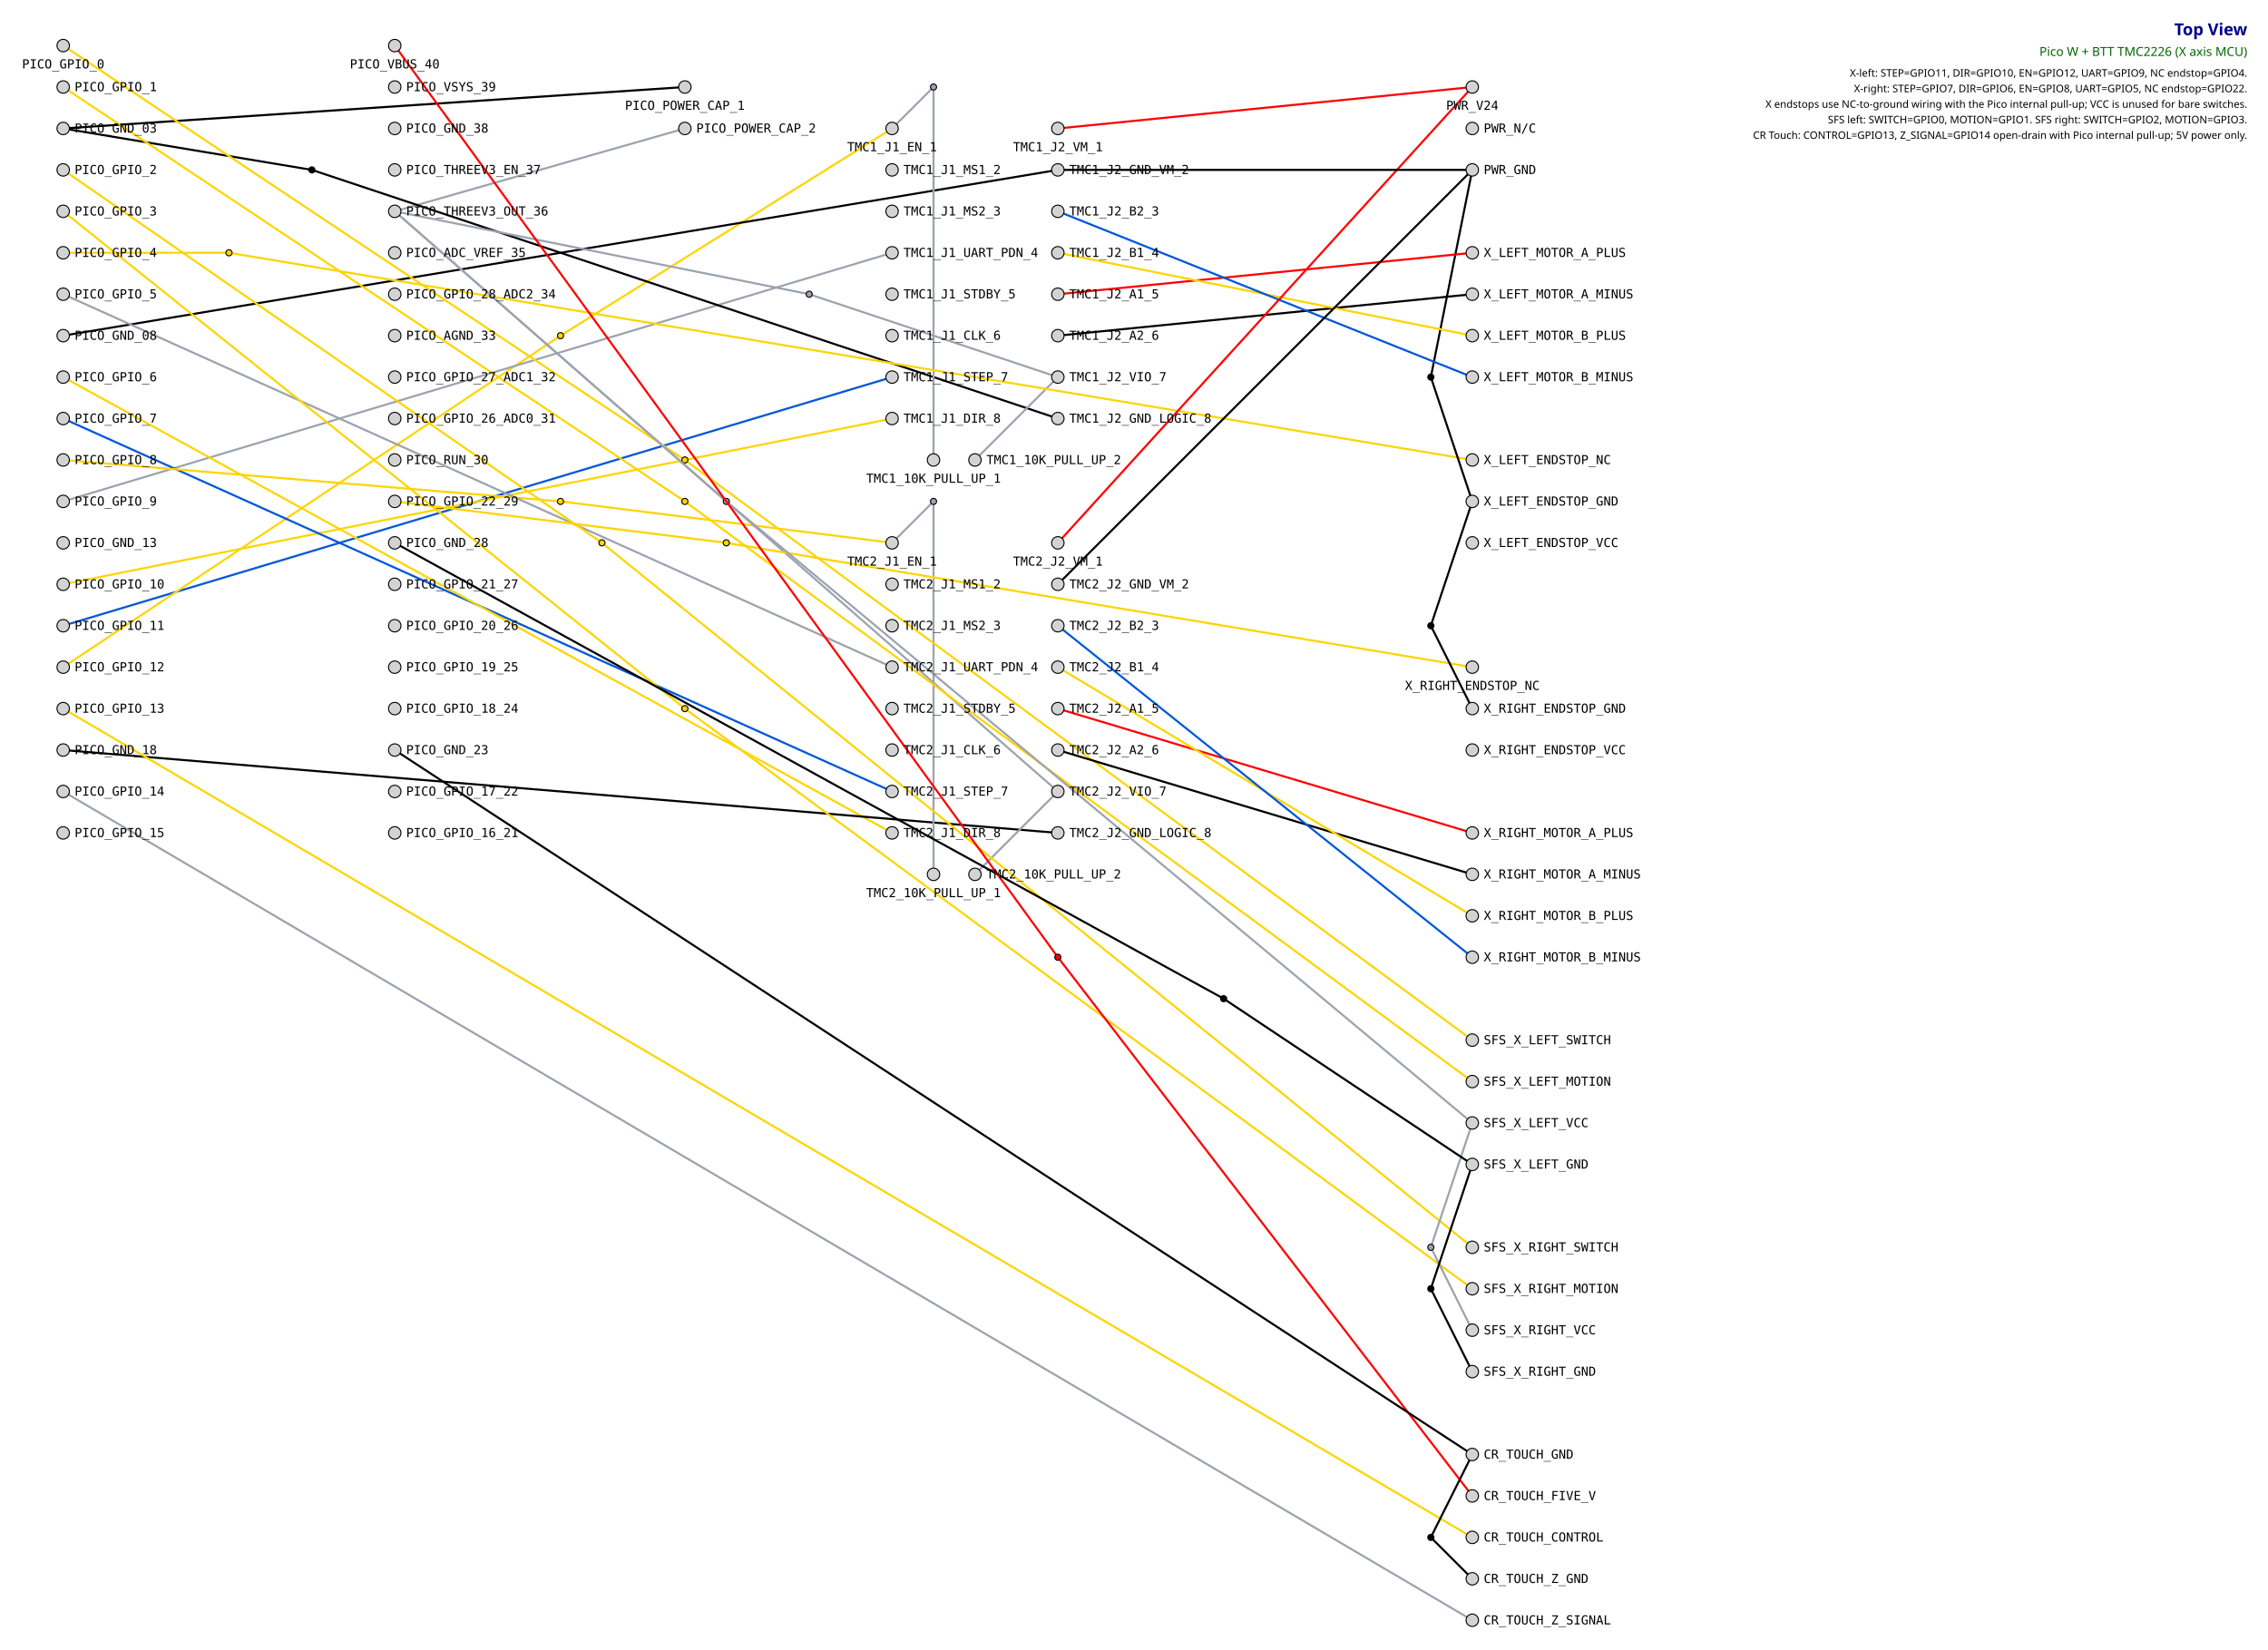
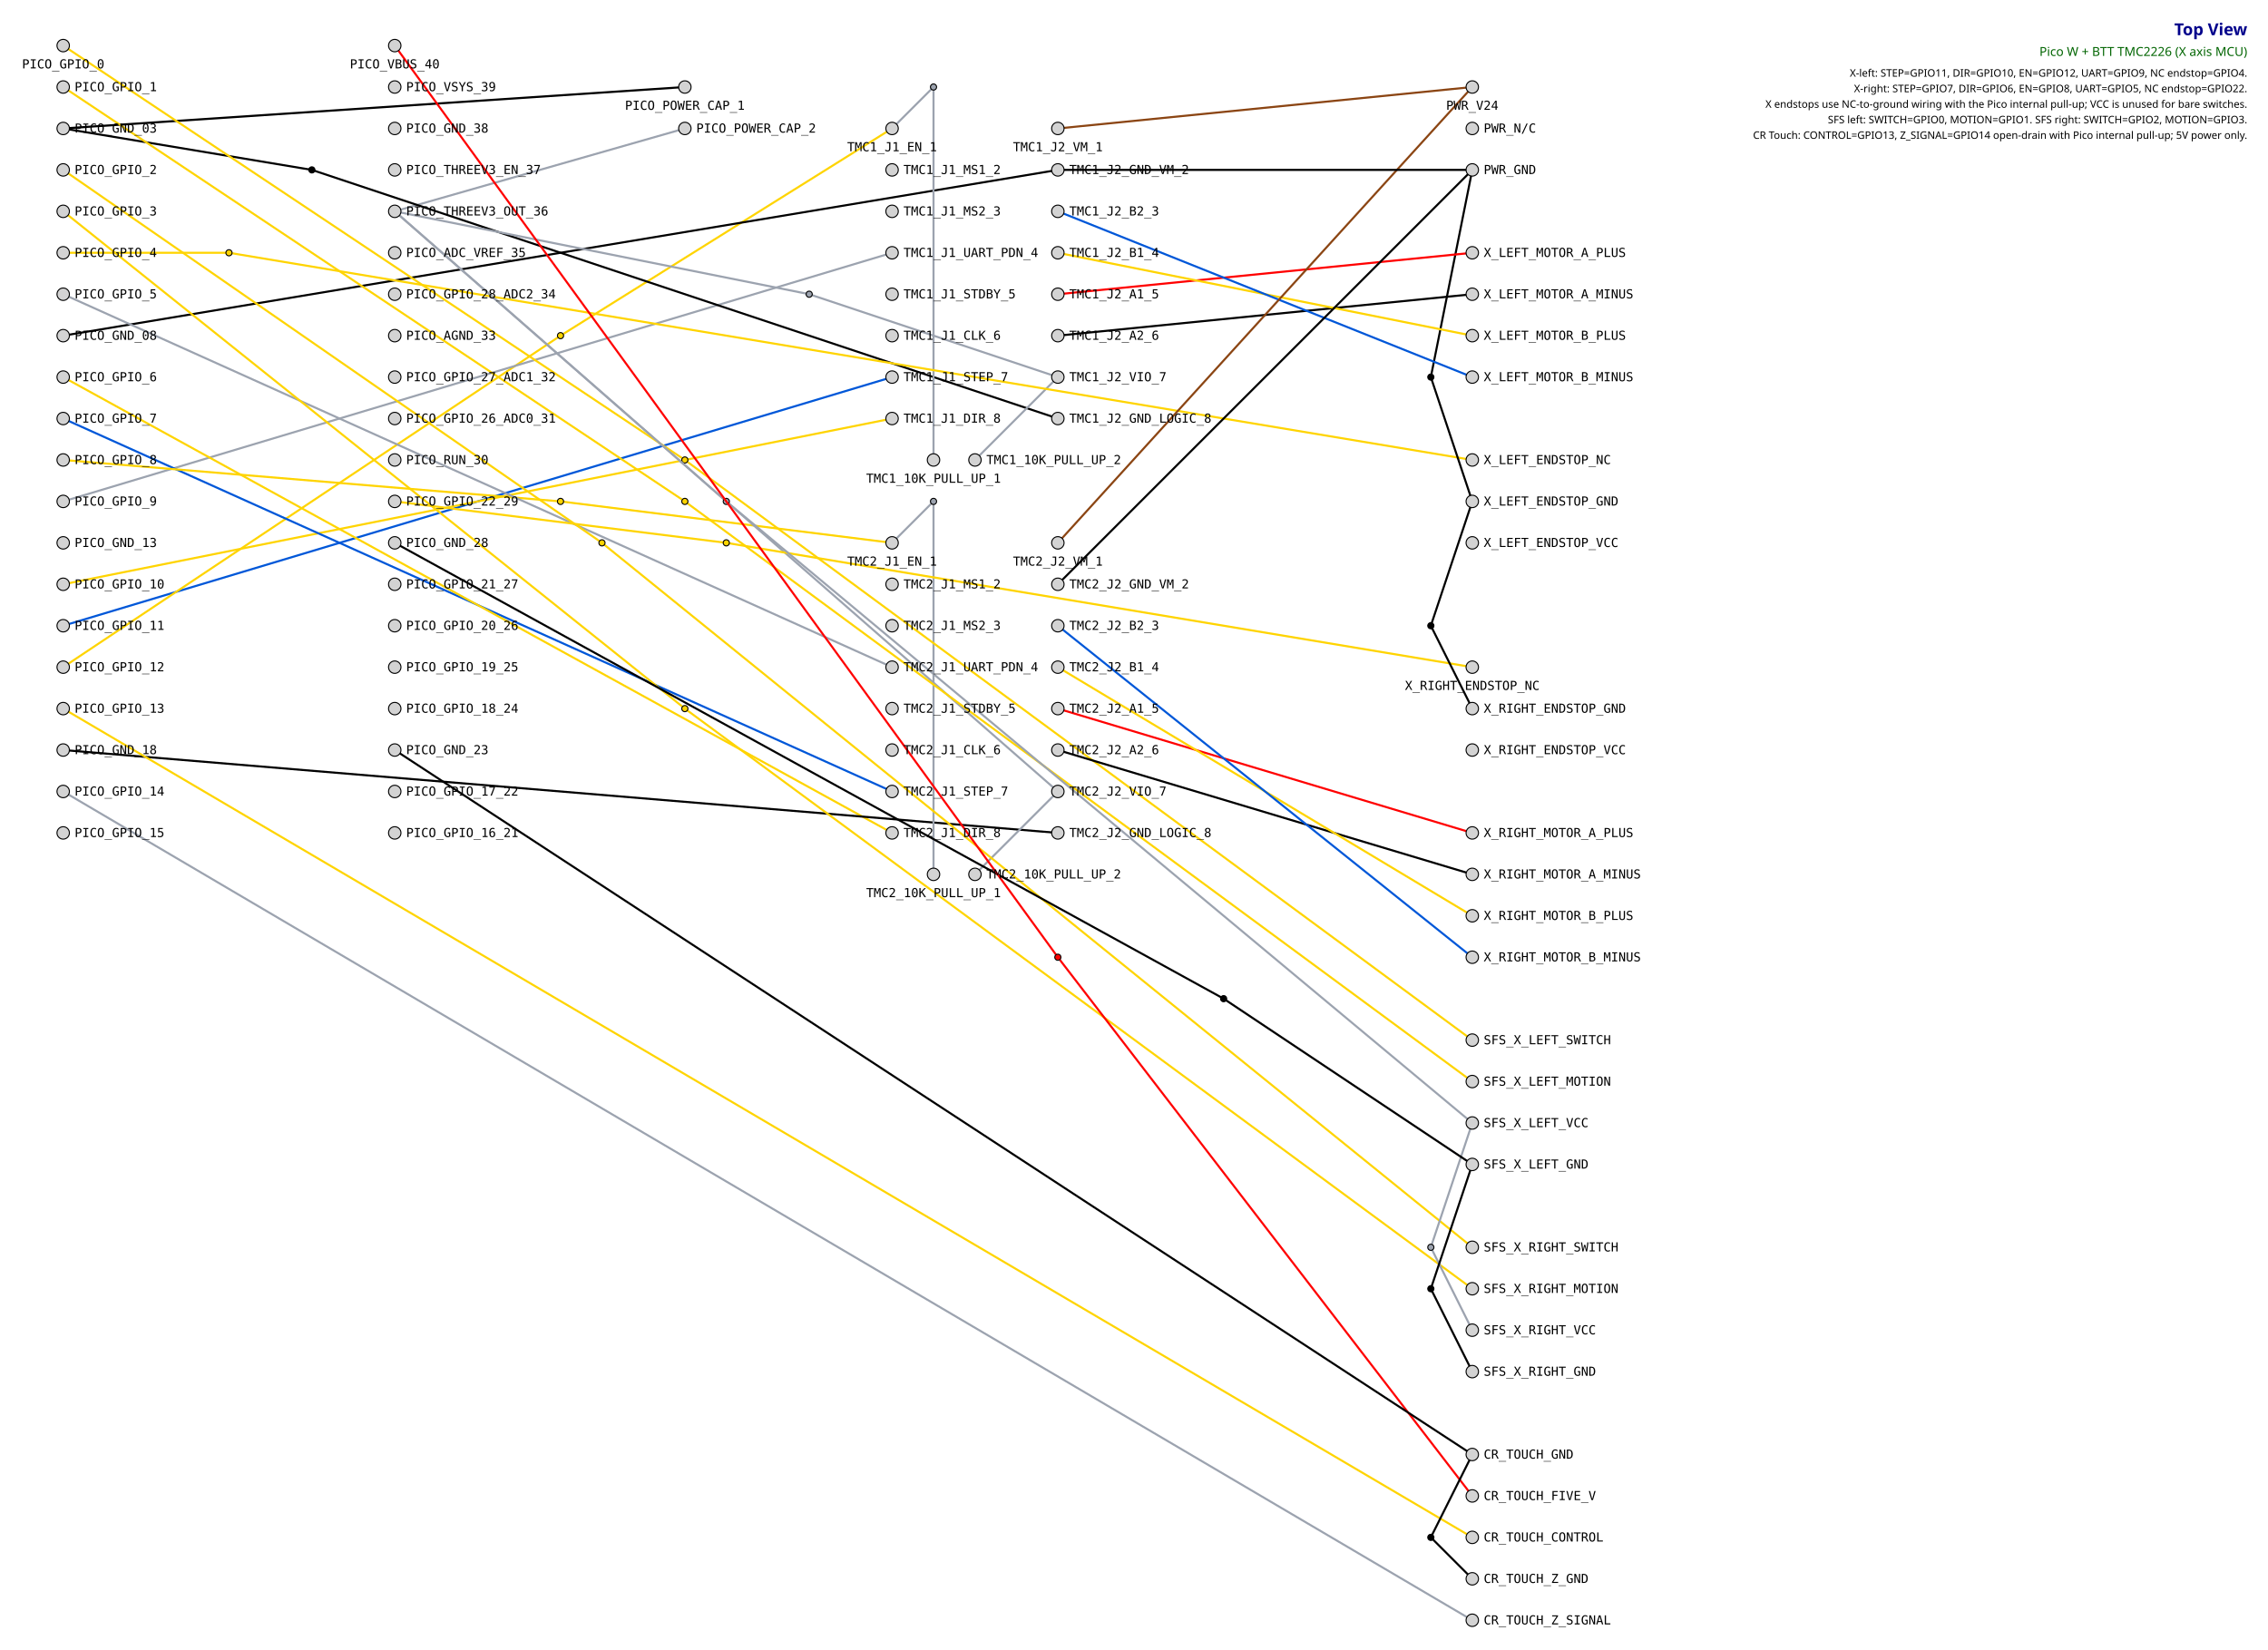
<svg xmlns="http://www.w3.org/2000/svg" viewBox="-1 -4 2189 1592" width="100%" height="100%">
  <line x1="60" y1="120" x2="660" y2="80" stroke="#000000" stroke-width="2" />
  <line x1="660" y1="120" x2="380" y2="200" stroke="#9ca3af" stroke-width="2" />
  <line x1="60" y1="600" x2="860" y2="360" stroke="#0057d8" stroke-width="2" />
  <line x1="60" y1="560" x2="860" y2="400" stroke="#ffd400" stroke-width="2" />
  <line x1="60" y1="640" x2="540" y2="320" stroke="#ffd400" stroke-width="2" />
  <line x1="540" y1="320" x2="860" y2="120" stroke="#ffd400" stroke-width="2" />
  <circle cx="540" cy="320" r="3" fill="#ffd400" stroke="black" stroke-width="1" />
  <line x1="60" y1="480" x2="860" y2="240" stroke="#9ca3af" stroke-width="2" />
  <line x1="60" y1="120" x2="300" y2="160" stroke="#000000" stroke-width="2" />
  <line x1="300" y1="160" x2="1020" y2="400" stroke="#000000" stroke-width="2" />
  <circle cx="300" cy="160" r="3" fill="#000000" stroke="black" stroke-width="1" />
  <line x1="60" y1="320" x2="1020" y2="160" stroke="#000000" stroke-width="2" />
  <line x1="380" y1="200" x2="780" y2="280" stroke="#9ca3af" stroke-width="2" />
  <line x1="780" y1="280" x2="1020" y2="360" stroke="#9ca3af" stroke-width="2" />
  <circle cx="780" cy="280" r="3" fill="#9ca3af" stroke="black" stroke-width="1" />
  <line x1="1020" y1="360" x2="940" y2="440" stroke="#9ca3af" stroke-width="2" />
  <line x1="900" y1="440" x2="900" y2="80" stroke="#9ca3af" stroke-width="2" />
  <line x1="900" y1="80" x2="860" y2="120" stroke="#9ca3af" stroke-width="2" />
  <circle cx="900" cy="80" r="3" fill="#9ca3af" stroke="black" stroke-width="1" />
  <line x1="60" y1="400" x2="860" y2="760" stroke="#0057d8" stroke-width="2" />
  <line x1="60" y1="360" x2="860" y2="800" stroke="#ffd400" stroke-width="2" />
  <line x1="60" y1="440" x2="540" y2="480" stroke="#ffd400" stroke-width="2" />
  <line x1="540" y1="480" x2="860" y2="520" stroke="#ffd400" stroke-width="2" />
  <circle cx="540" cy="480" r="3" fill="#ffd400" stroke="black" stroke-width="1" />
  <line x1="60" y1="280" x2="860" y2="640" stroke="#9ca3af" stroke-width="2" />
  <line x1="60" y1="720" x2="1020" y2="800" stroke="#000000" stroke-width="2" />
  <line x1="380" y1="200" x2="1020" y2="760" stroke="#9ca3af" stroke-width="2" />
  <line x1="1020" y1="760" x2="940" y2="840" stroke="#9ca3af" stroke-width="2" />
  <line x1="900" y1="840" x2="900" y2="480" stroke="#9ca3af" stroke-width="2" />
  <line x1="900" y1="480" x2="860" y2="520" stroke="#9ca3af" stroke-width="2" />
  <circle cx="900" cy="480" r="3" fill="#9ca3af" stroke="black" stroke-width="1" />
  <line x1="60" y1="240" x2="220" y2="240" stroke="#ffd400" stroke-width="2" />
  <line x1="220" y1="240" x2="1420" y2="440" stroke="#ffd400" stroke-width="2" />
  <circle cx="220" cy="240" r="3" fill="#ffd400" stroke="black" stroke-width="1" />
  <line x1="380" y1="480" x2="700" y2="520" stroke="#ffd400" stroke-width="2" />
  <line x1="700" y1="520" x2="1420" y2="640" stroke="#ffd400" stroke-width="2" />
  <circle cx="700" cy="520" r="3" fill="#ffd400" stroke="black" stroke-width="1" />
  <line x1="1420" y1="160" x2="1380" y2="360" stroke="#000000" stroke-width="2" />
  <line x1="1380" y1="360" x2="1420" y2="480" stroke="#000000" stroke-width="2" />
  <circle cx="1380" cy="360" r="3" fill="#000000" stroke="black" stroke-width="1" />
  <line x1="1420" y1="480" x2="1380" y2="600" stroke="#000000" stroke-width="2" />
  <line x1="1380" y1="600" x2="1420" y2="680" stroke="#000000" stroke-width="2" />
  <circle cx="1380" cy="600" r="3" fill="#000000" stroke="black" stroke-width="1" />
  <line x1="60" y1="40" x2="660" y2="440" stroke="#ffd400" stroke-width="2" />
  <line x1="660" y1="440" x2="1420" y2="1000" stroke="#ffd400" stroke-width="2" />
  <circle cx="660" cy="440" r="3" fill="#ffd400" stroke="black" stroke-width="1" />
  <line x1="60" y1="80" x2="660" y2="480" stroke="#ffd400" stroke-width="2" />
  <line x1="660" y1="480" x2="1420" y2="1040" stroke="#ffd400" stroke-width="2" />
  <circle cx="660" cy="480" r="3" fill="#ffd400" stroke="black" stroke-width="1" />
  <line x1="60" y1="160" x2="580" y2="520" stroke="#ffd400" stroke-width="2" />
  <line x1="580" y1="520" x2="1420" y2="1200" stroke="#ffd400" stroke-width="2" />
  <circle cx="580" cy="520" r="3" fill="#ffd400" stroke="black" stroke-width="1" />
  <line x1="60" y1="200" x2="660" y2="680" stroke="#ffd400" stroke-width="2" />
  <line x1="660" y1="680" x2="1420" y2="1240" stroke="#ffd400" stroke-width="2" />
  <circle cx="660" cy="680" r="3" fill="#ffd400" stroke="black" stroke-width="1" />
  <line x1="380" y1="200" x2="700" y2="480" stroke="#9ca3af" stroke-width="2" />
  <line x1="700" y1="480" x2="1420" y2="1080" stroke="#9ca3af" stroke-width="2" />
  <circle cx="700" cy="480" r="3" fill="#9ca3af" stroke="black" stroke-width="1" />
  <line x1="1420" y1="1280" x2="1380" y2="1200" stroke="#9ca3af" stroke-width="2" />
  <line x1="1380" y1="1200" x2="1420" y2="1080" stroke="#9ca3af" stroke-width="2" />
  <circle cx="1380" cy="1200" r="3" fill="#9ca3af" stroke="black" stroke-width="1" />
  <line x1="380" y1="520" x2="1180" y2="960" stroke="#000000" stroke-width="2" />
  <line x1="1180" y1="960" x2="1420" y2="1120" stroke="#000000" stroke-width="2" />
  <circle cx="1180" cy="960" r="3" fill="#000000" stroke="black" stroke-width="1" />
  <line x1="1420" y1="1320" x2="1380" y2="1240" stroke="#000000" stroke-width="2" />
  <line x1="1380" y1="1240" x2="1420" y2="1120" stroke="#000000" stroke-width="2" />
  <circle cx="1380" cy="1240" r="3" fill="#000000" stroke="black" stroke-width="1" />
  <line x1="60" y1="680" x2="1420" y2="1480" stroke="#ffd400" stroke-width="2" />
  <line x1="60" y1="760" x2="1420" y2="1560" stroke="#9ca3af" stroke-width="2" />
  <line x1="380" y1="40" x2="1020" y2="920" stroke="#ff0000" stroke-width="2" />
  <line x1="1020" y1="920" x2="1420" y2="1440" stroke="#ff0000" stroke-width="2" />
  <circle cx="1020" cy="920" r="3" fill="#ff0000" stroke="black" stroke-width="1" />
  <line x1="380" y1="720" x2="1420" y2="1400" stroke="#000000" stroke-width="2" />
  <line x1="1420" y1="1520" x2="1380" y2="1480" stroke="#000000" stroke-width="2" />
  <line x1="1380" y1="1480" x2="1420" y2="1400" stroke="#000000" stroke-width="2" />
  <circle cx="1380" cy="1480" r="3" fill="#000000" stroke="black" stroke-width="1" />
  <line x1="1420" y1="240" x2="1020" y2="280" stroke="#ff0000" stroke-width="2" />
  <line x1="1420" y1="280" x2="1020" y2="320" stroke="#000000" stroke-width="2" />
  <line x1="1420" y1="320" x2="1020" y2="240" stroke="#ffd400" stroke-width="2" />
  <line x1="1420" y1="360" x2="1020" y2="200" stroke="#0057d8" stroke-width="2" />
  <line x1="1420" y1="800" x2="1020" y2="680" stroke="#ff0000" stroke-width="2" />
  <line x1="1420" y1="840" x2="1020" y2="720" stroke="#000000" stroke-width="2" />
  <line x1="1420" y1="880" x2="1020" y2="640" stroke="#ffd400" stroke-width="2" />
  <line x1="1420" y1="920" x2="1020" y2="600" stroke="#0057d8" stroke-width="2" />
-   <line x1="1420" y1="80" x2="1020" y2="120" stroke="#ff0000" stroke-width="2" />
-   <line x1="1420" y1="80" x2="1020" y2="520" stroke="#ff0000" stroke-width="2" />
+   <line x1="1420" y1="80" x2="1020" y2="120" stroke="#8b4513" stroke-width="2" />
+   <line x1="1420" y1="80" x2="1020" y2="520" stroke="#8b4513" stroke-width="2" />
  <line x1="1420" y1="160" x2="1020" y2="160" stroke="#000000" stroke-width="2" />
  <line x1="1420" y1="160" x2="1020" y2="560" stroke="#000000" stroke-width="2" />
  <circle cx="60" cy="40" r="6" fill="lightgray" stroke="black" />
  <text x="60" y="62" font-size="12px" font-family="monospace" text-anchor="middle">PICO_GPIO_0</text>
  <circle cx="60" cy="80" r="6" fill="lightgray" stroke="black" />
  <text x="71" y="84" font-size="12px" font-family="monospace" text-anchor="start">PICO_GPIO_1</text>
  <circle cx="60" cy="120" r="6" fill="lightgray" stroke="black" />
  <text x="71" y="124" font-size="12px" font-family="monospace" text-anchor="start">PICO_GND_03</text>
  <circle cx="60" cy="160" r="6" fill="lightgray" stroke="black" />
  <text x="71" y="164" font-size="12px" font-family="monospace" text-anchor="start">PICO_GPIO_2</text>
  <circle cx="60" cy="200" r="6" fill="lightgray" stroke="black" />
  <text x="71" y="204" font-size="12px" font-family="monospace" text-anchor="start">PICO_GPIO_3</text>
  <circle cx="60" cy="240" r="6" fill="lightgray" stroke="black" />
  <text x="71" y="244" font-size="12px" font-family="monospace" text-anchor="start">PICO_GPIO_4</text>
  <circle cx="60" cy="280" r="6" fill="lightgray" stroke="black" />
  <text x="71" y="284" font-size="12px" font-family="monospace" text-anchor="start">PICO_GPIO_5</text>
  <circle cx="60" cy="320" r="6" fill="lightgray" stroke="black" />
  <text x="71" y="324" font-size="12px" font-family="monospace" text-anchor="start">PICO_GND_08</text>
  <circle cx="60" cy="360" r="6" fill="lightgray" stroke="black" />
  <text x="71" y="364" font-size="12px" font-family="monospace" text-anchor="start">PICO_GPIO_6</text>
  <circle cx="60" cy="400" r="6" fill="lightgray" stroke="black" />
  <text x="71" y="404" font-size="12px" font-family="monospace" text-anchor="start">PICO_GPIO_7</text>
  <circle cx="60" cy="440" r="6" fill="lightgray" stroke="black" />
  <text x="71" y="444" font-size="12px" font-family="monospace" text-anchor="start">PICO_GPIO_8</text>
  <circle cx="60" cy="480" r="6" fill="lightgray" stroke="black" />
  <text x="71" y="484" font-size="12px" font-family="monospace" text-anchor="start">PICO_GPIO_9</text>
  <circle cx="60" cy="520" r="6" fill="lightgray" stroke="black" />
  <text x="71" y="524" font-size="12px" font-family="monospace" text-anchor="start">PICO_GND_13</text>
  <circle cx="60" cy="560" r="6" fill="lightgray" stroke="black" />
  <text x="71" y="564" font-size="12px" font-family="monospace" text-anchor="start">PICO_GPIO_10</text>
  <circle cx="60" cy="600" r="6" fill="lightgray" stroke="black" />
  <text x="71" y="604" font-size="12px" font-family="monospace" text-anchor="start">PICO_GPIO_11</text>
  <circle cx="60" cy="640" r="6" fill="lightgray" stroke="black" />
  <text x="71" y="644" font-size="12px" font-family="monospace" text-anchor="start">PICO_GPIO_12</text>
  <circle cx="60" cy="680" r="6" fill="lightgray" stroke="black" />
  <text x="71" y="684" font-size="12px" font-family="monospace" text-anchor="start">PICO_GPIO_13</text>
  <circle cx="60" cy="720" r="6" fill="lightgray" stroke="black" />
  <text x="71" y="724" font-size="12px" font-family="monospace" text-anchor="start">PICO_GND_18</text>
  <circle cx="60" cy="760" r="6" fill="lightgray" stroke="black" />
  <text x="71" y="764" font-size="12px" font-family="monospace" text-anchor="start">PICO_GPIO_14</text>
  <circle cx="60" cy="800" r="6" fill="lightgray" stroke="black" />
  <text x="71" y="804" font-size="12px" font-family="monospace" text-anchor="start">PICO_GPIO_15</text>
  <circle cx="380" cy="40" r="6" fill="lightgray" stroke="black" />
  <text x="380" y="62" font-size="12px" font-family="monospace" text-anchor="middle">PICO_VBUS_40</text>
  <circle cx="380" cy="80" r="6" fill="lightgray" stroke="black" />
  <text x="391" y="84" font-size="12px" font-family="monospace" text-anchor="start">PICO_VSYS_39</text>
  <circle cx="380" cy="120" r="6" fill="lightgray" stroke="black" />
  <text x="391" y="124" font-size="12px" font-family="monospace" text-anchor="start">PICO_GND_38</text>
  <circle cx="380" cy="160" r="6" fill="lightgray" stroke="black" />
  <text x="391" y="164" font-size="12px" font-family="monospace" text-anchor="start">PICO_THREEV3_EN_37</text>
  <circle cx="380" cy="200" r="6" fill="lightgray" stroke="black" />
  <text x="391" y="204" font-size="12px" font-family="monospace" text-anchor="start">PICO_THREEV3_OUT_36</text>
  <circle cx="380" cy="240" r="6" fill="lightgray" stroke="black" />
  <text x="391" y="244" font-size="12px" font-family="monospace" text-anchor="start">PICO_ADC_VREF_35</text>
  <circle cx="380" cy="280" r="6" fill="lightgray" stroke="black" />
  <text x="391" y="284" font-size="12px" font-family="monospace" text-anchor="start">PICO_GPIO_28_ADC2_34</text>
  <circle cx="380" cy="320" r="6" fill="lightgray" stroke="black" />
  <text x="391" y="324" font-size="12px" font-family="monospace" text-anchor="start">PICO_AGND_33</text>
  <circle cx="380" cy="360" r="6" fill="lightgray" stroke="black" />
  <text x="391" y="364" font-size="12px" font-family="monospace" text-anchor="start">PICO_GPIO_27_ADC1_32</text>
  <circle cx="380" cy="400" r="6" fill="lightgray" stroke="black" />
  <text x="391" y="404" font-size="12px" font-family="monospace" text-anchor="start">PICO_GPIO_26_ADC0_31</text>
  <circle cx="380" cy="440" r="6" fill="lightgray" stroke="black" />
  <text x="391" y="444" font-size="12px" font-family="monospace" text-anchor="start">PICO_RUN_30</text>
  <circle cx="380" cy="480" r="6" fill="lightgray" stroke="black" />
  <text x="391" y="484" font-size="12px" font-family="monospace" text-anchor="start">PICO_GPIO_22_29</text>
  <circle cx="380" cy="520" r="6" fill="lightgray" stroke="black" />
  <text x="391" y="524" font-size="12px" font-family="monospace" text-anchor="start">PICO_GND_28</text>
  <circle cx="380" cy="560" r="6" fill="lightgray" stroke="black" />
  <text x="391" y="564" font-size="12px" font-family="monospace" text-anchor="start">PICO_GPIO_21_27</text>
  <circle cx="380" cy="600" r="6" fill="lightgray" stroke="black" />
  <text x="391" y="604" font-size="12px" font-family="monospace" text-anchor="start">PICO_GPIO_20_26</text>
  <circle cx="380" cy="640" r="6" fill="lightgray" stroke="black" />
  <text x="391" y="644" font-size="12px" font-family="monospace" text-anchor="start">PICO_GPIO_19_25</text>
  <circle cx="380" cy="680" r="6" fill="lightgray" stroke="black" />
  <text x="391" y="684" font-size="12px" font-family="monospace" text-anchor="start">PICO_GPIO_18_24</text>
  <circle cx="380" cy="720" r="6" fill="lightgray" stroke="black" />
  <text x="391" y="724" font-size="12px" font-family="monospace" text-anchor="start">PICO_GND_23</text>
  <circle cx="380" cy="760" r="6" fill="lightgray" stroke="black" />
  <text x="391" y="764" font-size="12px" font-family="monospace" text-anchor="start">PICO_GPIO_17_22</text>
  <circle cx="380" cy="800" r="6" fill="lightgray" stroke="black" />
  <text x="391" y="804" font-size="12px" font-family="monospace" text-anchor="start">PICO_GPIO_16_21</text>
  <circle cx="860" cy="120" r="6" fill="lightgray" stroke="black" />
  <text x="860" y="142" font-size="12px" font-family="monospace" text-anchor="middle">TMC1_J1_EN_1</text>
  <circle cx="860" cy="160" r="6" fill="lightgray" stroke="black" />
  <text x="871" y="164" font-size="12px" font-family="monospace" text-anchor="start">TMC1_J1_MS1_2</text>
  <circle cx="860" cy="200" r="6" fill="lightgray" stroke="black" />
  <text x="871" y="204" font-size="12px" font-family="monospace" text-anchor="start">TMC1_J1_MS2_3</text>
  <circle cx="860" cy="240" r="6" fill="lightgray" stroke="black" />
  <text x="871" y="244" font-size="12px" font-family="monospace" text-anchor="start">TMC1_J1_UART_PDN_4</text>
  <circle cx="860" cy="280" r="6" fill="lightgray" stroke="black" />
  <text x="871" y="284" font-size="12px" font-family="monospace" text-anchor="start">TMC1_J1_STDBY_5</text>
  <circle cx="860" cy="320" r="6" fill="lightgray" stroke="black" />
  <text x="871" y="324" font-size="12px" font-family="monospace" text-anchor="start">TMC1_J1_CLK_6</text>
  <circle cx="860" cy="360" r="6" fill="lightgray" stroke="black" />
  <text x="871" y="364" font-size="12px" font-family="monospace" text-anchor="start">TMC1_J1_STEP_7</text>
  <circle cx="860" cy="400" r="6" fill="lightgray" stroke="black" />
  <text x="871" y="404" font-size="12px" font-family="monospace" text-anchor="start">TMC1_J1_DIR_8</text>
  <circle cx="1020" cy="120" r="6" fill="lightgray" stroke="black" />
  <text x="1020" y="142" font-size="12px" font-family="monospace" text-anchor="middle">TMC1_J2_VM_1</text>
  <circle cx="1020" cy="160" r="6" fill="lightgray" stroke="black" />
  <text x="1031" y="164" font-size="12px" font-family="monospace" text-anchor="start">TMC1_J2_GND_VM_2</text>
  <circle cx="1020" cy="200" r="6" fill="lightgray" stroke="black" />
  <text x="1031" y="204" font-size="12px" font-family="monospace" text-anchor="start">TMC1_J2_B2_3</text>
  <circle cx="1020" cy="240" r="6" fill="lightgray" stroke="black" />
  <text x="1031" y="244" font-size="12px" font-family="monospace" text-anchor="start">TMC1_J2_B1_4</text>
  <circle cx="1020" cy="280" r="6" fill="lightgray" stroke="black" />
  <text x="1031" y="284" font-size="12px" font-family="monospace" text-anchor="start">TMC1_J2_A1_5</text>
  <circle cx="1020" cy="320" r="6" fill="lightgray" stroke="black" />
  <text x="1031" y="324" font-size="12px" font-family="monospace" text-anchor="start">TMC1_J2_A2_6</text>
  <circle cx="1020" cy="360" r="6" fill="lightgray" stroke="black" />
  <text x="1031" y="364" font-size="12px" font-family="monospace" text-anchor="start">TMC1_J2_VIO_7</text>
  <circle cx="1020" cy="400" r="6" fill="lightgray" stroke="black" />
  <text x="1031" y="404" font-size="12px" font-family="monospace" text-anchor="start">TMC1_J2_GND_LOGIC_8</text>
  <circle cx="860" cy="520" r="6" fill="lightgray" stroke="black" />
  <text x="860" y="542" font-size="12px" font-family="monospace" text-anchor="middle">TMC2_J1_EN_1</text>
  <circle cx="860" cy="560" r="6" fill="lightgray" stroke="black" />
  <text x="871" y="564" font-size="12px" font-family="monospace" text-anchor="start">TMC2_J1_MS1_2</text>
  <circle cx="860" cy="600" r="6" fill="lightgray" stroke="black" />
  <text x="871" y="604" font-size="12px" font-family="monospace" text-anchor="start">TMC2_J1_MS2_3</text>
  <circle cx="860" cy="640" r="6" fill="lightgray" stroke="black" />
  <text x="871" y="644" font-size="12px" font-family="monospace" text-anchor="start">TMC2_J1_UART_PDN_4</text>
  <circle cx="860" cy="680" r="6" fill="lightgray" stroke="black" />
  <text x="871" y="684" font-size="12px" font-family="monospace" text-anchor="start">TMC2_J1_STDBY_5</text>
  <circle cx="860" cy="720" r="6" fill="lightgray" stroke="black" />
  <text x="871" y="724" font-size="12px" font-family="monospace" text-anchor="start">TMC2_J1_CLK_6</text>
  <circle cx="860" cy="760" r="6" fill="lightgray" stroke="black" />
  <text x="871" y="764" font-size="12px" font-family="monospace" text-anchor="start">TMC2_J1_STEP_7</text>
  <circle cx="860" cy="800" r="6" fill="lightgray" stroke="black" />
  <text x="871" y="804" font-size="12px" font-family="monospace" text-anchor="start">TMC2_J1_DIR_8</text>
  <circle cx="1020" cy="520" r="6" fill="lightgray" stroke="black" />
  <text x="1020" y="542" font-size="12px" font-family="monospace" text-anchor="middle">TMC2_J2_VM_1</text>
  <circle cx="1020" cy="560" r="6" fill="lightgray" stroke="black" />
  <text x="1031" y="564" font-size="12px" font-family="monospace" text-anchor="start">TMC2_J2_GND_VM_2</text>
  <circle cx="1020" cy="600" r="6" fill="lightgray" stroke="black" />
  <text x="1031" y="604" font-size="12px" font-family="monospace" text-anchor="start">TMC2_J2_B2_3</text>
  <circle cx="1020" cy="640" r="6" fill="lightgray" stroke="black" />
  <text x="1031" y="644" font-size="12px" font-family="monospace" text-anchor="start">TMC2_J2_B1_4</text>
  <circle cx="1020" cy="680" r="6" fill="lightgray" stroke="black" />
  <text x="1031" y="684" font-size="12px" font-family="monospace" text-anchor="start">TMC2_J2_A1_5</text>
  <circle cx="1020" cy="720" r="6" fill="lightgray" stroke="black" />
  <text x="1031" y="724" font-size="12px" font-family="monospace" text-anchor="start">TMC2_J2_A2_6</text>
  <circle cx="1020" cy="760" r="6" fill="lightgray" stroke="black" />
  <text x="1031" y="764" font-size="12px" font-family="monospace" text-anchor="start">TMC2_J2_VIO_7</text>
  <circle cx="1020" cy="800" r="6" fill="lightgray" stroke="black" />
  <text x="1031" y="804" font-size="12px" font-family="monospace" text-anchor="start">TMC2_J2_GND_LOGIC_8</text>
  <circle cx="900" cy="440" r="6" fill="lightgray" stroke="black" />
  <text x="900" y="462" font-size="12px" font-family="monospace" text-anchor="middle">TMC1_10K_PULL_UP_1</text>
  <circle cx="940" cy="440" r="6" fill="lightgray" stroke="black" />
  <text x="951" y="444" font-size="12px" font-family="monospace" text-anchor="start">TMC1_10K_PULL_UP_2</text>
  <circle cx="900" cy="840" r="6" fill="lightgray" stroke="black" />
  <text x="900" y="862" font-size="12px" font-family="monospace" text-anchor="middle">TMC2_10K_PULL_UP_1</text>
  <circle cx="940" cy="840" r="6" fill="lightgray" stroke="black" />
  <text x="951" y="844" font-size="12px" font-family="monospace" text-anchor="start">TMC2_10K_PULL_UP_2</text>
  <circle cx="660" cy="80" r="6" fill="lightgray" stroke="black" />
  <text x="660" y="102" font-size="12px" font-family="monospace" text-anchor="middle">PICO_POWER_CAP_1</text>
  <circle cx="660" cy="120" r="6" fill="lightgray" stroke="black" />
  <text x="671" y="124" font-size="12px" font-family="monospace" text-anchor="start">PICO_POWER_CAP_2</text>
  <circle cx="1420" cy="80" r="6" fill="lightgray" stroke="black" />
  <text x="1420" y="102" font-size="12px" font-family="monospace" text-anchor="middle">PWR_V24</text>
  <circle cx="1420" cy="120" r="6" fill="lightgray" stroke="black" />
  <text x="1431" y="124" font-size="12px" font-family="monospace" text-anchor="start">PWR_N/C</text>
  <circle cx="1420" cy="160" r="6" fill="lightgray" stroke="black" />
  <text x="1431" y="164" font-size="12px" font-family="monospace" text-anchor="start">PWR_GND</text>
  <circle cx="1420" cy="240" r="6" fill="lightgray" stroke="black" />
  <text x="1431" y="244" font-size="12px" font-family="monospace" text-anchor="start">X_LEFT_MOTOR_A_PLUS</text>
  <circle cx="1420" cy="280" r="6" fill="lightgray" stroke="black" />
  <text x="1431" y="284" font-size="12px" font-family="monospace" text-anchor="start">X_LEFT_MOTOR_A_MINUS</text>
  <circle cx="1420" cy="320" r="6" fill="lightgray" stroke="black" />
  <text x="1431" y="324" font-size="12px" font-family="monospace" text-anchor="start">X_LEFT_MOTOR_B_PLUS</text>
  <circle cx="1420" cy="360" r="6" fill="lightgray" stroke="black" />
  <text x="1431" y="364" font-size="12px" font-family="monospace" text-anchor="start">X_LEFT_MOTOR_B_MINUS</text>
  <circle cx="1420" cy="440" r="6" fill="lightgray" stroke="black" />
  <text x="1431" y="444" font-size="12px" font-family="monospace" text-anchor="start">X_LEFT_ENDSTOP_NC</text>
  <circle cx="1420" cy="480" r="6" fill="lightgray" stroke="black" />
  <text x="1431" y="484" font-size="12px" font-family="monospace" text-anchor="start">X_LEFT_ENDSTOP_GND</text>
  <circle cx="1420" cy="520" r="6" fill="lightgray" stroke="black" />
  <text x="1431" y="524" font-size="12px" font-family="monospace" text-anchor="start">X_LEFT_ENDSTOP_VCC</text>
  <circle cx="1420" cy="800" r="6" fill="lightgray" stroke="black" />
  <text x="1431" y="804" font-size="12px" font-family="monospace" text-anchor="start">X_RIGHT_MOTOR_A_PLUS</text>
  <circle cx="1420" cy="840" r="6" fill="lightgray" stroke="black" />
  <text x="1431" y="844" font-size="12px" font-family="monospace" text-anchor="start">X_RIGHT_MOTOR_A_MINUS</text>
  <circle cx="1420" cy="880" r="6" fill="lightgray" stroke="black" />
  <text x="1431" y="884" font-size="12px" font-family="monospace" text-anchor="start">X_RIGHT_MOTOR_B_PLUS</text>
  <circle cx="1420" cy="920" r="6" fill="lightgray" stroke="black" />
  <text x="1431" y="924" font-size="12px" font-family="monospace" text-anchor="start">X_RIGHT_MOTOR_B_MINUS</text>
  <circle cx="1420" cy="640" r="6" fill="lightgray" stroke="black" />
  <text x="1420" y="662" font-size="12px" font-family="monospace" text-anchor="middle">X_RIGHT_ENDSTOP_NC</text>
  <circle cx="1420" cy="680" r="6" fill="lightgray" stroke="black" />
  <text x="1431" y="684" font-size="12px" font-family="monospace" text-anchor="start">X_RIGHT_ENDSTOP_GND</text>
  <circle cx="1420" cy="720" r="6" fill="lightgray" stroke="black" />
  <text x="1431" y="724" font-size="12px" font-family="monospace" text-anchor="start">X_RIGHT_ENDSTOP_VCC</text>
  <circle cx="1420" cy="1000" r="6" fill="lightgray" stroke="black" />
  <text x="1431" y="1004" font-size="12px" font-family="monospace" text-anchor="start">SFS_X_LEFT_SWITCH</text>
  <circle cx="1420" cy="1040" r="6" fill="lightgray" stroke="black" />
  <text x="1431" y="1044" font-size="12px" font-family="monospace" text-anchor="start">SFS_X_LEFT_MOTION</text>
  <circle cx="1420" cy="1080" r="6" fill="lightgray" stroke="black" />
  <text x="1431" y="1084" font-size="12px" font-family="monospace" text-anchor="start">SFS_X_LEFT_VCC</text>
  <circle cx="1420" cy="1120" r="6" fill="lightgray" stroke="black" />
  <text x="1431" y="1124" font-size="12px" font-family="monospace" text-anchor="start">SFS_X_LEFT_GND</text>
  <circle cx="1420" cy="1200" r="6" fill="lightgray" stroke="black" />
  <text x="1431" y="1204" font-size="12px" font-family="monospace" text-anchor="start">SFS_X_RIGHT_SWITCH</text>
  <circle cx="1420" cy="1240" r="6" fill="lightgray" stroke="black" />
  <text x="1431" y="1244" font-size="12px" font-family="monospace" text-anchor="start">SFS_X_RIGHT_MOTION</text>
  <circle cx="1420" cy="1280" r="6" fill="lightgray" stroke="black" />
  <text x="1431" y="1284" font-size="12px" font-family="monospace" text-anchor="start">SFS_X_RIGHT_VCC</text>
  <circle cx="1420" cy="1320" r="6" fill="lightgray" stroke="black" />
  <text x="1431" y="1324" font-size="12px" font-family="monospace" text-anchor="start">SFS_X_RIGHT_GND</text>
  <circle cx="1420" cy="1400" r="6" fill="lightgray" stroke="black" />
  <text x="1431" y="1404" font-size="12px" font-family="monospace" text-anchor="start">CR_TOUCH_GND</text>
  <circle cx="1420" cy="1440" r="6" fill="lightgray" stroke="black" />
  <text x="1431" y="1444" font-size="12px" font-family="monospace" text-anchor="start">CR_TOUCH_FIVE_V</text>
  <circle cx="1420" cy="1480" r="6" fill="lightgray" stroke="black" />
  <text x="1431" y="1484" font-size="12px" font-family="monospace" text-anchor="start">CR_TOUCH_CONTROL</text>
  <circle cx="1420" cy="1520" r="6" fill="lightgray" stroke="black" />
  <text x="1431" y="1524" font-size="12px" font-family="monospace" text-anchor="start">CR_TOUCH_Z_GND</text>
  <circle cx="1420" cy="1560" r="6" fill="lightgray" stroke="black" />
  <text x="1431" y="1564" font-size="12px" font-family="monospace" text-anchor="start">CR_TOUCH_Z_SIGNAL</text>
  <text x="2168" y="30" font-size="16px" font-family="sans-serif" font-weight="bold" text-anchor="end" fill="darkblue">Top View</text>
  <text x="2168" y="50" font-size="12px" font-family="sans-serif" text-anchor="end" fill="darkgreen">Pico W + BTT TMC2226 (X axis MCU)</text>
  <text x="2168" y="70" font-size="10px" font-family="sans-serif" text-anchor="end" fill="black">X-left: STEP=GPIO11, DIR=GPIO10, EN=GPIO12, UART=GPIO9, NC endstop=GPIO4.</text>
  <text x="2168" y="85" font-size="10px" font-family="sans-serif" text-anchor="end" fill="black">X-right: STEP=GPIO7, DIR=GPIO6, EN=GPIO8, UART=GPIO5, NC endstop=GPIO22.</text>
  <text x="2168" y="100" font-size="10px" font-family="sans-serif" text-anchor="end" fill="black">X endstops use NC-to-ground wiring with the Pico internal pull-up; VCC is unused for bare switches.</text>
  <text x="2168" y="115" font-size="10px" font-family="sans-serif" text-anchor="end" fill="black">SFS left: SWITCH=GPIO0, MOTION=GPIO1. SFS right: SWITCH=GPIO2, MOTION=GPIO3.</text>
  <text x="2168" y="130" font-size="10px" font-family="sans-serif" text-anchor="end" fill="black">CR Touch: CONTROL=GPIO13, Z_SIGNAL=GPIO14 open-drain with Pico internal pull-up; 5V power only.</text>
</svg>
